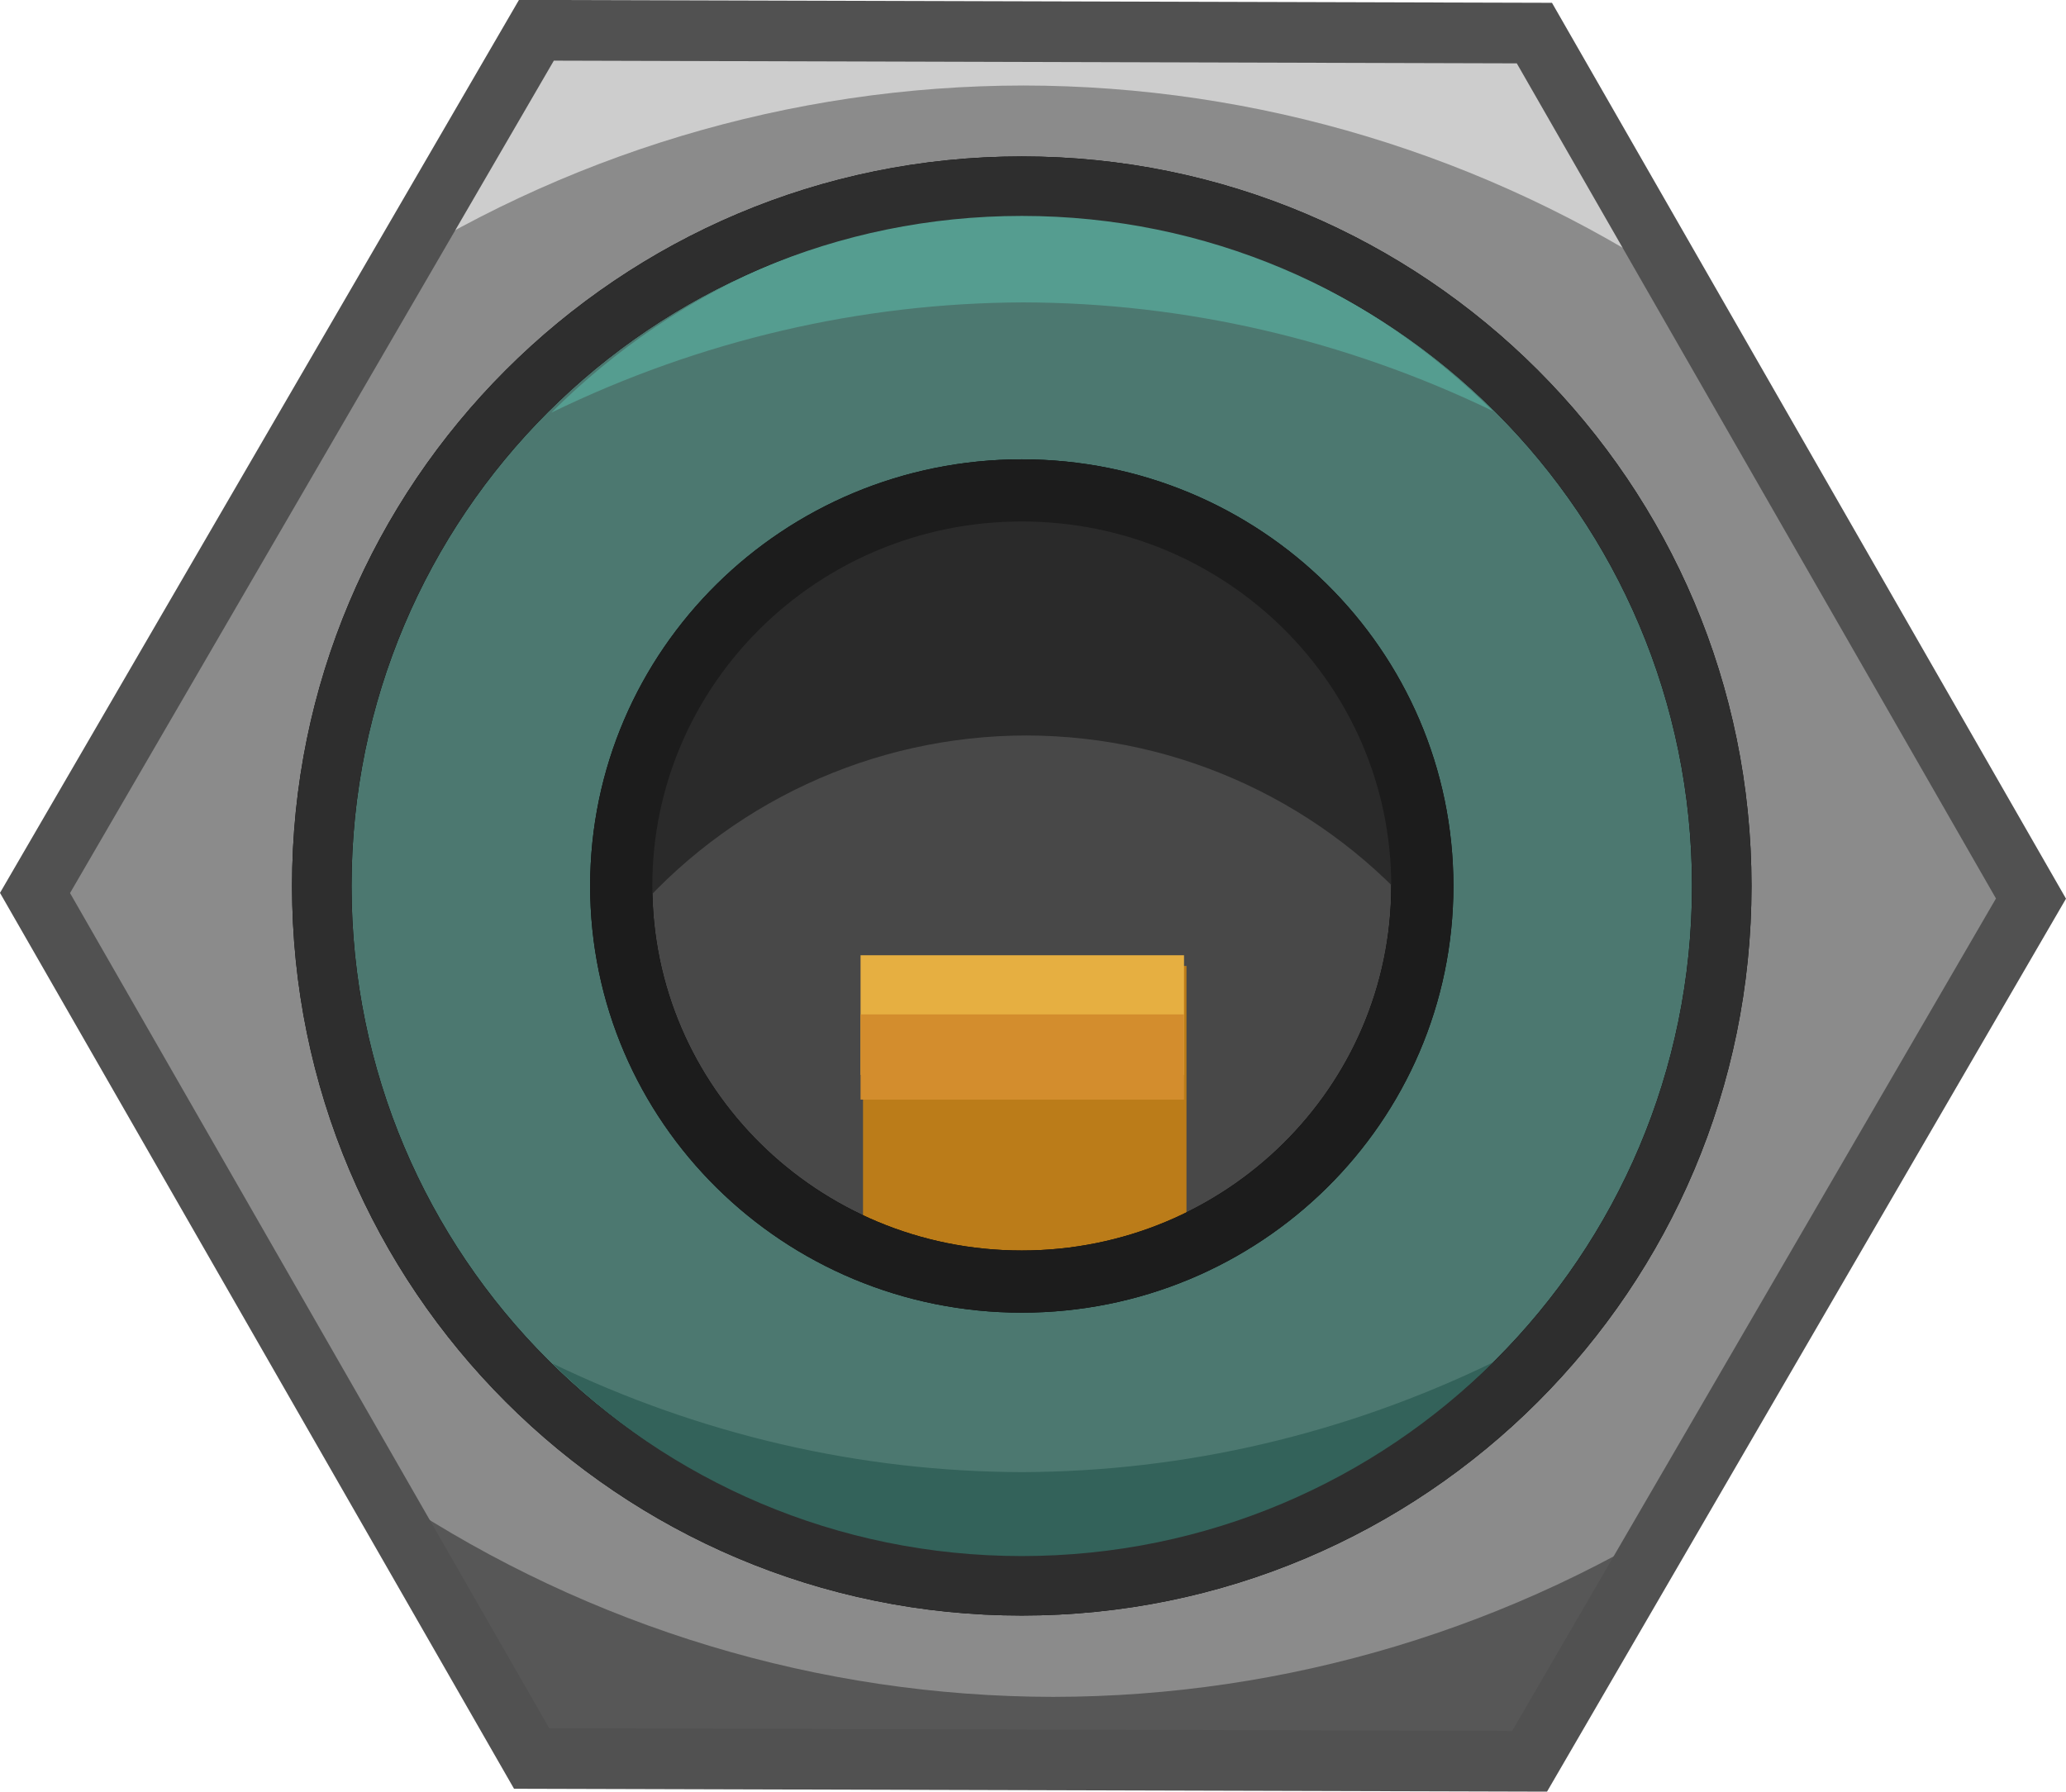
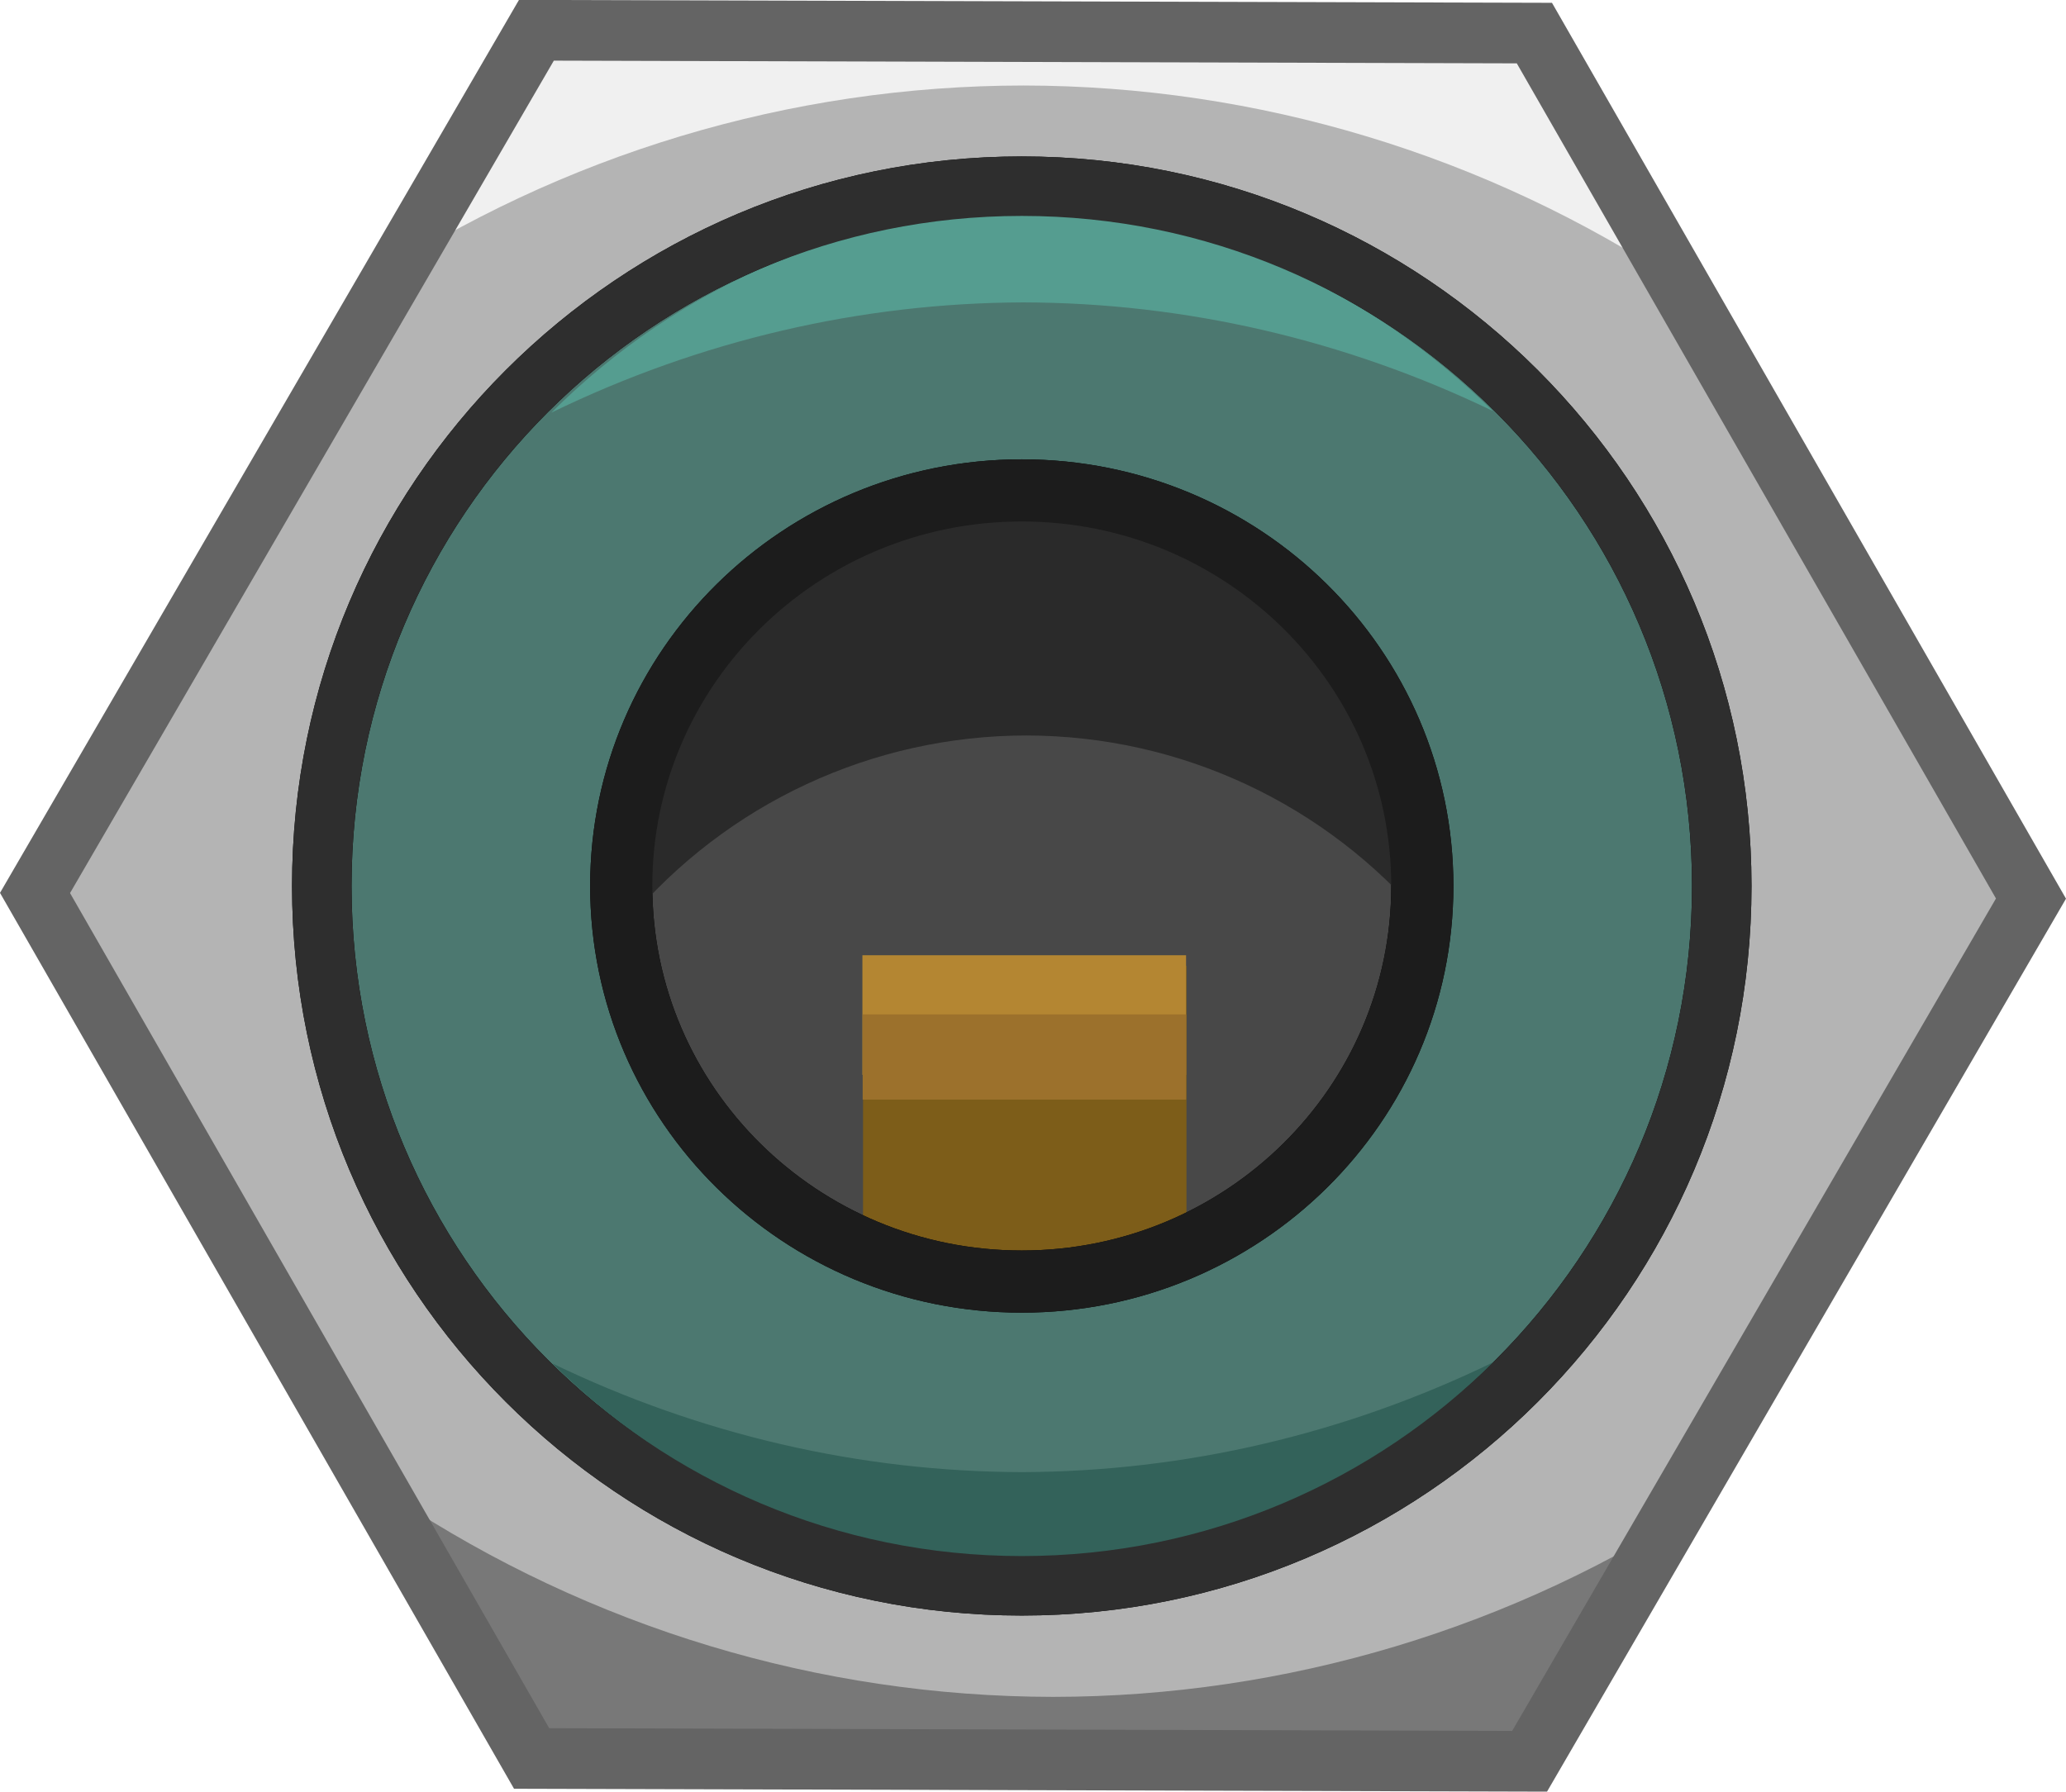
<svg xmlns="http://www.w3.org/2000/svg" width="8.517mm" height="7.388mm" viewBox="0 0 30.179 26.178" id="svg4197" version="1.1">
  <defs id="defs4199" />
  <g id="layer1" transform="translate(-281.8902,-487.7731)">
    <g id="g4200" transform="translate(81.06473,-104.5508)">
-       <path d="m 223.169,618.058 -14.578,-0.041 -7.254,-12.646 7.324,-12.605 14.578,0.041 7.254,12.646 z" id="path5313" style="fill:#8b8b8b;fill-opacity:1;stroke:#000000;stroke-width:0.833;stroke-linejoin:miter;stroke-miterlimit:4;stroke-dasharray:none;stroke-opacity:1" />
+       <path d="m 223.169,618.058 -14.578,-0.041 -7.254,-12.646 7.324,-12.605 14.578,0.041 7.254,12.646 z" id="path5313" style="fill:#b4b4b4;fill-opacity:1;stroke:#000000;stroke-width:0.833;stroke-linejoin:miter;stroke-miterlimit:4;stroke-dasharray:none;stroke-opacity:1" />
      <circle r="10.225" cy="605.269" cx="215.751" id="path4745" style="fill:#4c7870;fill-opacity:1;stroke:#000000;stroke-width:0.869;stroke-linejoin:miter;stroke-miterlimit:4;stroke-dasharray:none;stroke-opacity:1" />
      <ellipse ry="5.78" rx="5.851" cy="605.269" cx="215.751" id="path5295" style="fill:#484848;fill-opacity:1;stroke:#000000;stroke-width:0.584;stroke-linejoin:miter;stroke-miterlimit:4;stroke-dasharray:none;stroke-opacity:1" />
-       <rect ry="0" y="606.437" x="213.432" height="4.428" width="4.725" id="rect5301" style="fill:#bb7c19;fill-opacity:1;stroke:none;stroke-width:0.5;stroke-linejoin:miter;stroke-miterlimit:0;stroke-dasharray:none;stroke-opacity:1" />
+       <rect ry="0" y="606.437" x="213.432" height="4.428" width="4.725" id="rect5301" style="fill:#7d5d19;fill-opacity:1;stroke:none;stroke-width:0.5;stroke-linejoin:miter;stroke-miterlimit:0;stroke-dasharray:none;stroke-opacity:1" />
      <ellipse style="fill:none;fill-opacity:1;stroke:#000000;stroke-width:0.908;stroke-linejoin:miter;stroke-miterlimit:4;stroke-dasharray:none;stroke-opacity:1" id="ellipse5309" cx="215.751" cy="605.269" rx="5.851" ry="5.78" />
-       <rect ry="0" y="606.281" x="213.396" height="1.748" width="4.725" id="rect4191" style="fill:#e6af41;fill-opacity:1;stroke:none;stroke-width:0.5;stroke-linejoin:miter;stroke-miterlimit:0;stroke-dasharray:none;stroke-opacity:1" />
-       <rect style="fill:#d38d2d;fill-opacity:1;stroke:none;stroke-width:0.5;stroke-linejoin:miter;stroke-miterlimit:0;stroke-dasharray:none;stroke-opacity:1" id="rect5307" width="4.725" height="1.245" x="213.396" y="607.145" ry="0" />
-       <path id="path4270" d="m 208.521,592.451 -2.326,4.004 a 17.42,17.42 0 0 1 9.581,-2.882 17.42,17.42 0 0 1 9.61,2.904 l -2.286,-3.986 -14.578,-0.04 z" style="fill:#cdcdcd;fill-opacity:1;stroke:none;stroke-width:0.732;stroke-linejoin:miter;stroke-miterlimit:4;stroke-dasharray:none;stroke-opacity:1" />
-       <path style="fill:#575757;fill-opacity:1;stroke:none;stroke-width:0.732;stroke-linejoin:miter;stroke-miterlimit:4;stroke-dasharray:none;stroke-opacity:1" d="m 223.465,618.239 2.326,-4.004 a 17.42,17.42 0 0 1 -9.581,2.882 17.42,17.42 0 0 1 -9.61,-2.904 l 2.286,3.986 14.578,0.04 z" id="path4288" />
-       <path style="fill:none;fill-opacity:1;stroke:#515151;stroke-width:0.886;stroke-linejoin:miter;stroke-miterlimit:4;stroke-dasharray:none;stroke-opacity:1" id="path4290" d="m 223.169,618.058 -14.578,-0.041 -7.254,-12.646 7.324,-12.605 14.578,0.041 7.254,12.646 z" />
+       <rect ry="0" y="606.281" x="213.423" height="1.748" width="4.728" id="rect4191" style="fill:#b48632;fill-opacity:1;stroke:none;stroke-width:0.5;stroke-linejoin:miter;stroke-miterlimit:0;stroke-dasharray:none;stroke-opacity:1" />
+       <rect style="fill:#9c712c;fill-opacity:1;stroke:none;stroke-width:0.5;stroke-linejoin:miter;stroke-miterlimit:0;stroke-dasharray:none;stroke-opacity:1" id="rect5307" width="4.725" height="1.245" x="213.427" y="607.145" ry="0" />
+       <path id="path4270" d="m 208.521,592.451 -2.326,4.004 a 17.42,17.42 0 0 1 9.581,-2.882 17.42,17.42 0 0 1 9.61,2.904 l -2.286,-3.986 -14.578,-0.04 z" style="fill:#f0f0f0;fill-opacity:1;stroke:none;stroke-width:0.732;stroke-linejoin:miter;stroke-miterlimit:4;stroke-dasharray:none;stroke-opacity:1" />
+       <path style="fill:#787878;fill-opacity:1;stroke:none;stroke-width:0.732;stroke-linejoin:miter;stroke-miterlimit:4;stroke-dasharray:none;stroke-opacity:1" d="m 223.465,618.239 2.326,-4.004 a 17.42,17.42 0 0 1 -9.581,2.882 17.42,17.42 0 0 1 -9.61,-2.904 l 2.286,3.986 14.578,0.04 z" id="path4288" />
+       <path style="fill:none;fill-opacity:1;stroke:#646464;stroke-width:0.886;stroke-linejoin:miter;stroke-miterlimit:4;stroke-dasharray:none;stroke-opacity:1" id="path4290" d="m 223.169,618.058 -14.578,-0.041 -7.254,-12.646 7.324,-12.605 14.578,0.041 7.254,12.646 z" />
      <path id="circle4292" d="m 215.769,595.433 a 10.225,11.113 0 0 0 -6.89,2.92 16.996,18.473 0 0 1 6.89,-1.611 16.996,18.473 0 0 1 6.864,1.587 10.225,11.113 0 0 0 -6.864,-2.896 z" style="fill:#559d90;fill-opacity:1;stroke:none;stroke-width:0.764;stroke-linejoin:miter;stroke-miterlimit:4;stroke-dasharray:none;stroke-opacity:1" />
      <path style="fill:#33625a;fill-opacity:1;stroke:none;stroke-width:0.764;stroke-linejoin:miter;stroke-miterlimit:4;stroke-dasharray:none;stroke-opacity:1" d="m 215.76,615.142 a 10.225,11.113 0 0 0 6.89,-2.92 16.996,18.473 0 0 1 -6.89,1.611 16.996,18.473 0 0 1 -6.864,-1.587 10.225,11.113 0 0 0 6.864,2.896 z" id="path4299" />
      <path id="ellipse4301" d="m 215.82,599.489 a 5.851,5.78 0 0 0 -5.85,5.779 5.851,5.78 0 0 0 0.027,0.511 7.613,7.613 0 0 1 5.824,-2.709 7.613,7.613 0 0 1 5.824,2.722 5.851,5.78 0 0 0 0.027,-0.524 5.851,5.78 0 0 0 -5.85,-5.779 z" style="fill:#2a2a2a;fill-opacity:1;stroke:none;stroke-width:0.513;stroke-linejoin:miter;stroke-miterlimit:4;stroke-dasharray:none;stroke-opacity:1" />
      <ellipse ry="5.78" rx="5.851" cy="605.269" cx="215.751" id="ellipse4312" style="fill:none;fill-opacity:1;stroke:#1c1c1c;stroke-width:0.908;stroke-linejoin:miter;stroke-miterlimit:4;stroke-dasharray:none;stroke-opacity:1" />
      <circle style="fill:none;fill-opacity:1;stroke:#2e2e2e;stroke-width:0.869;stroke-linejoin:miter;stroke-miterlimit:4;stroke-dasharray:none;stroke-opacity:1" id="circle4314" cx="215.751" cy="605.269" r="10.225" />
    </g>
  </g>
</svg>
